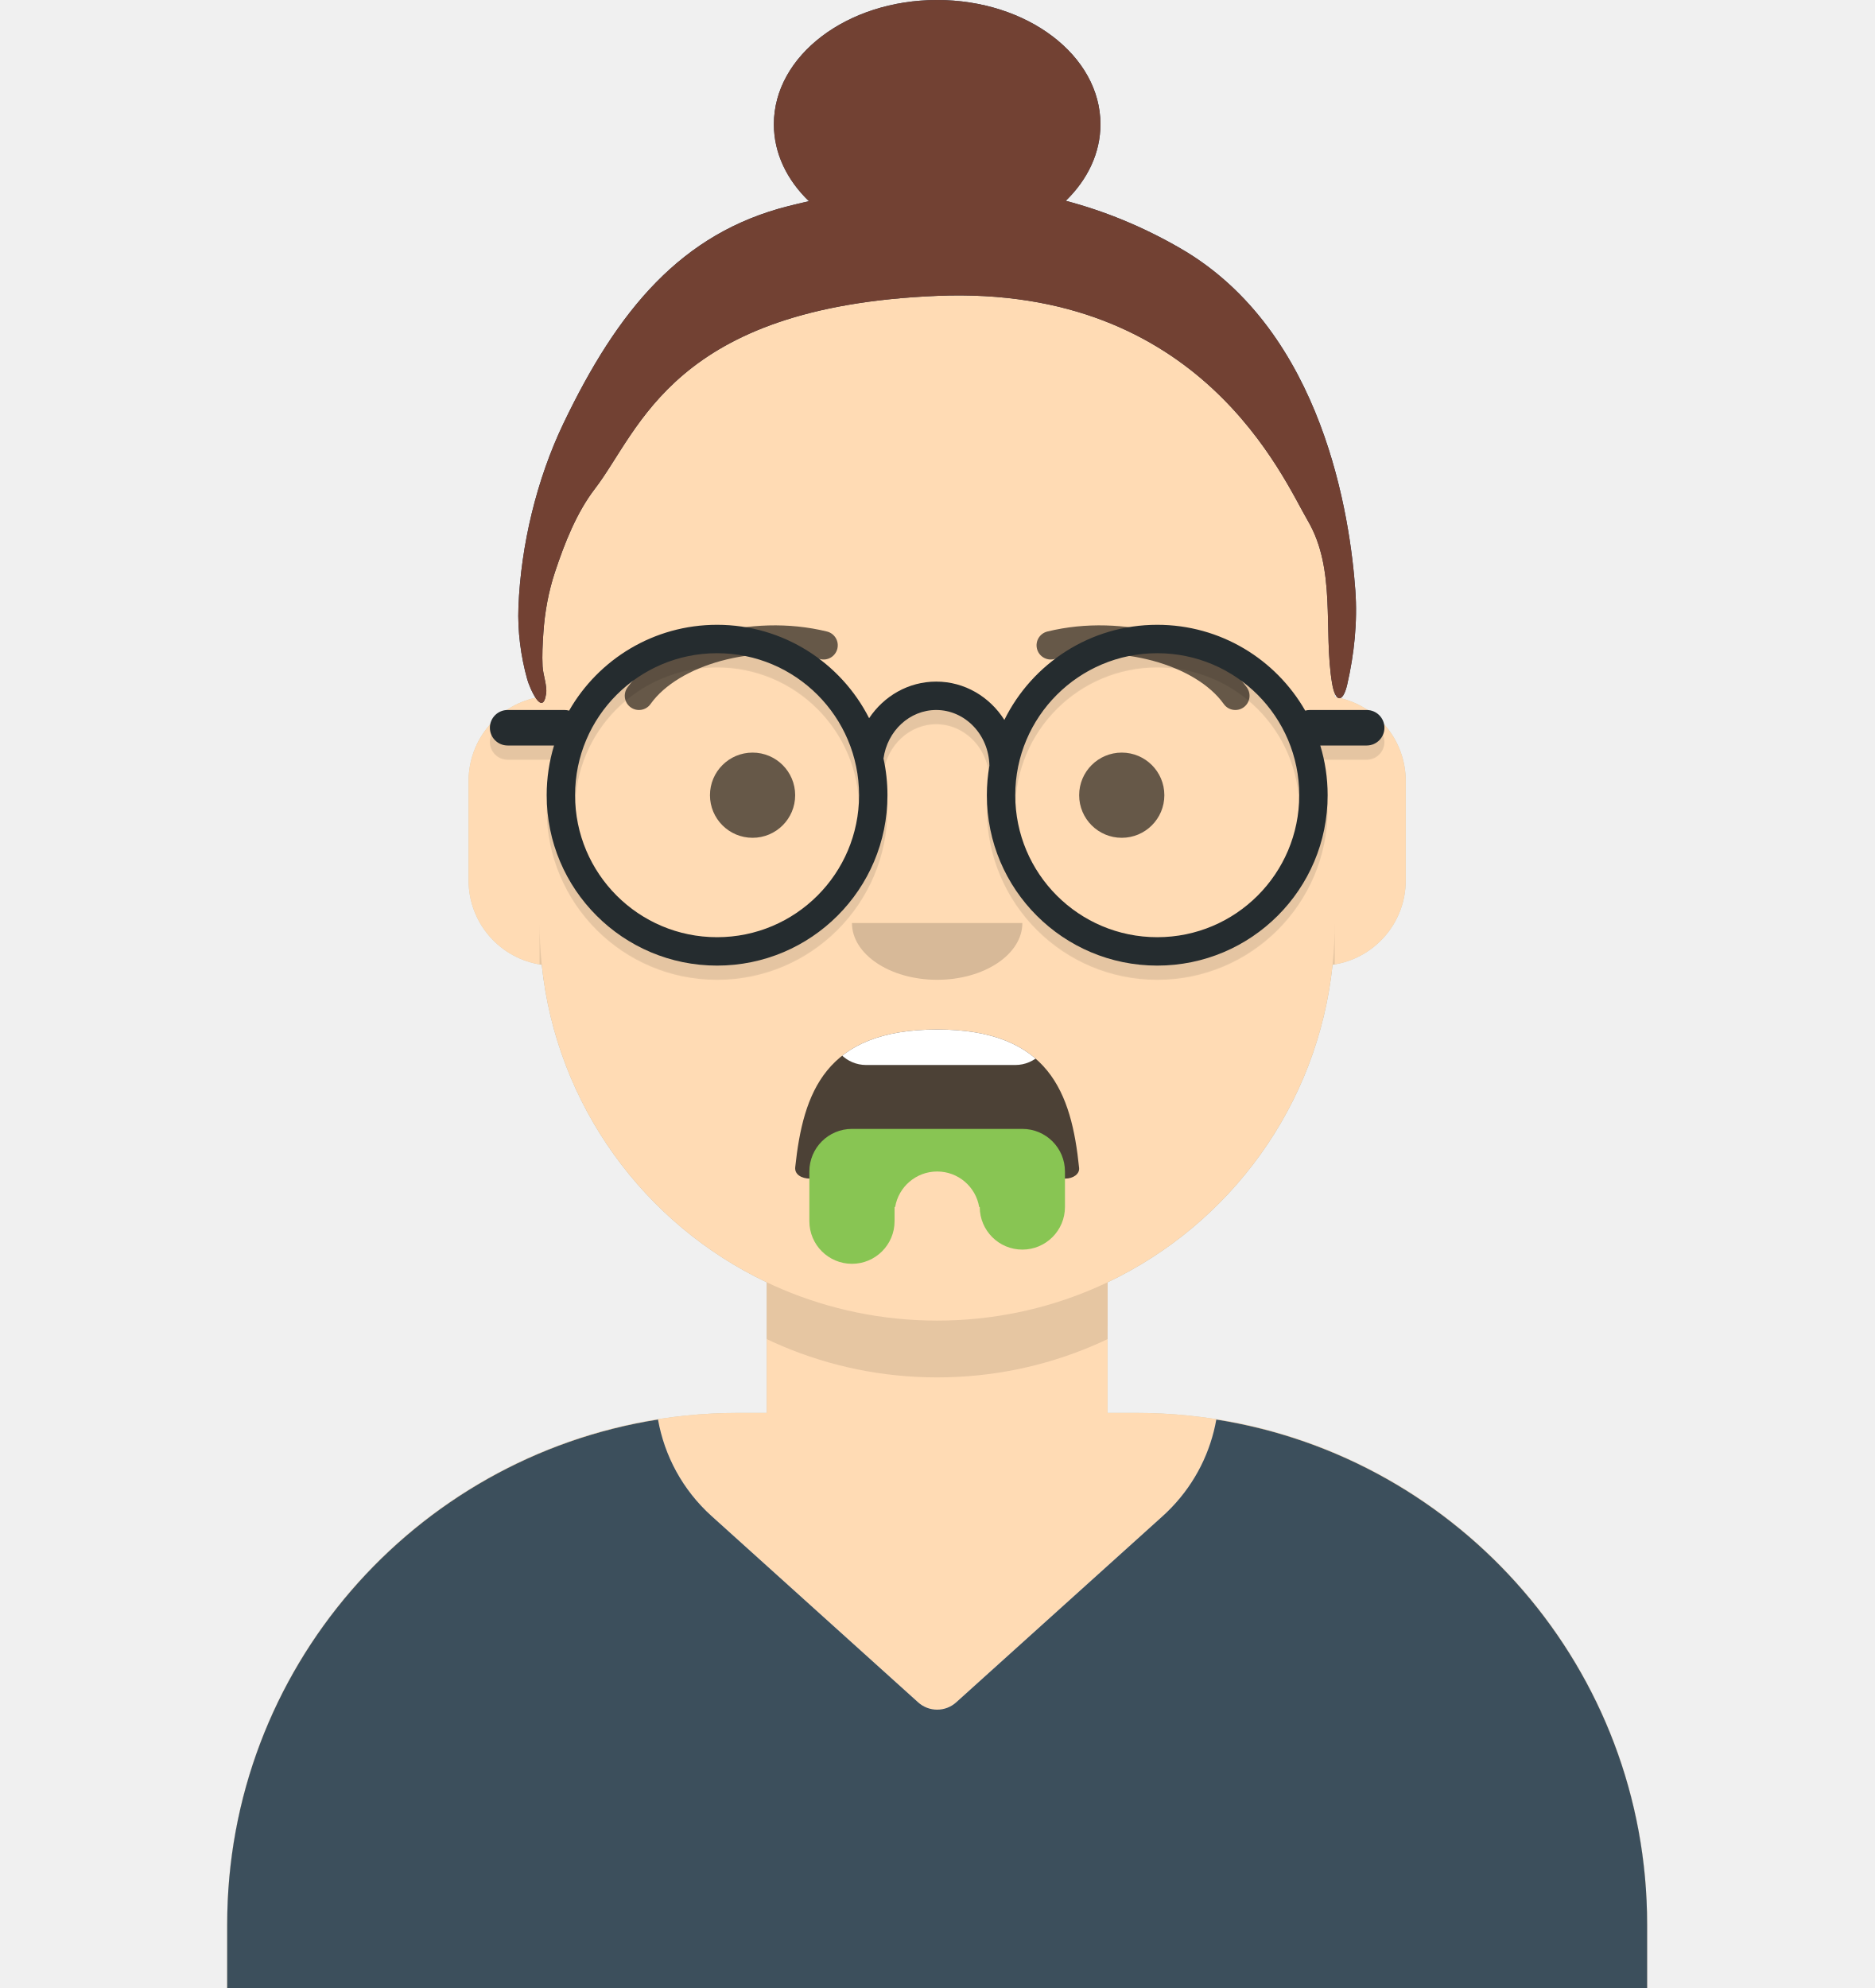
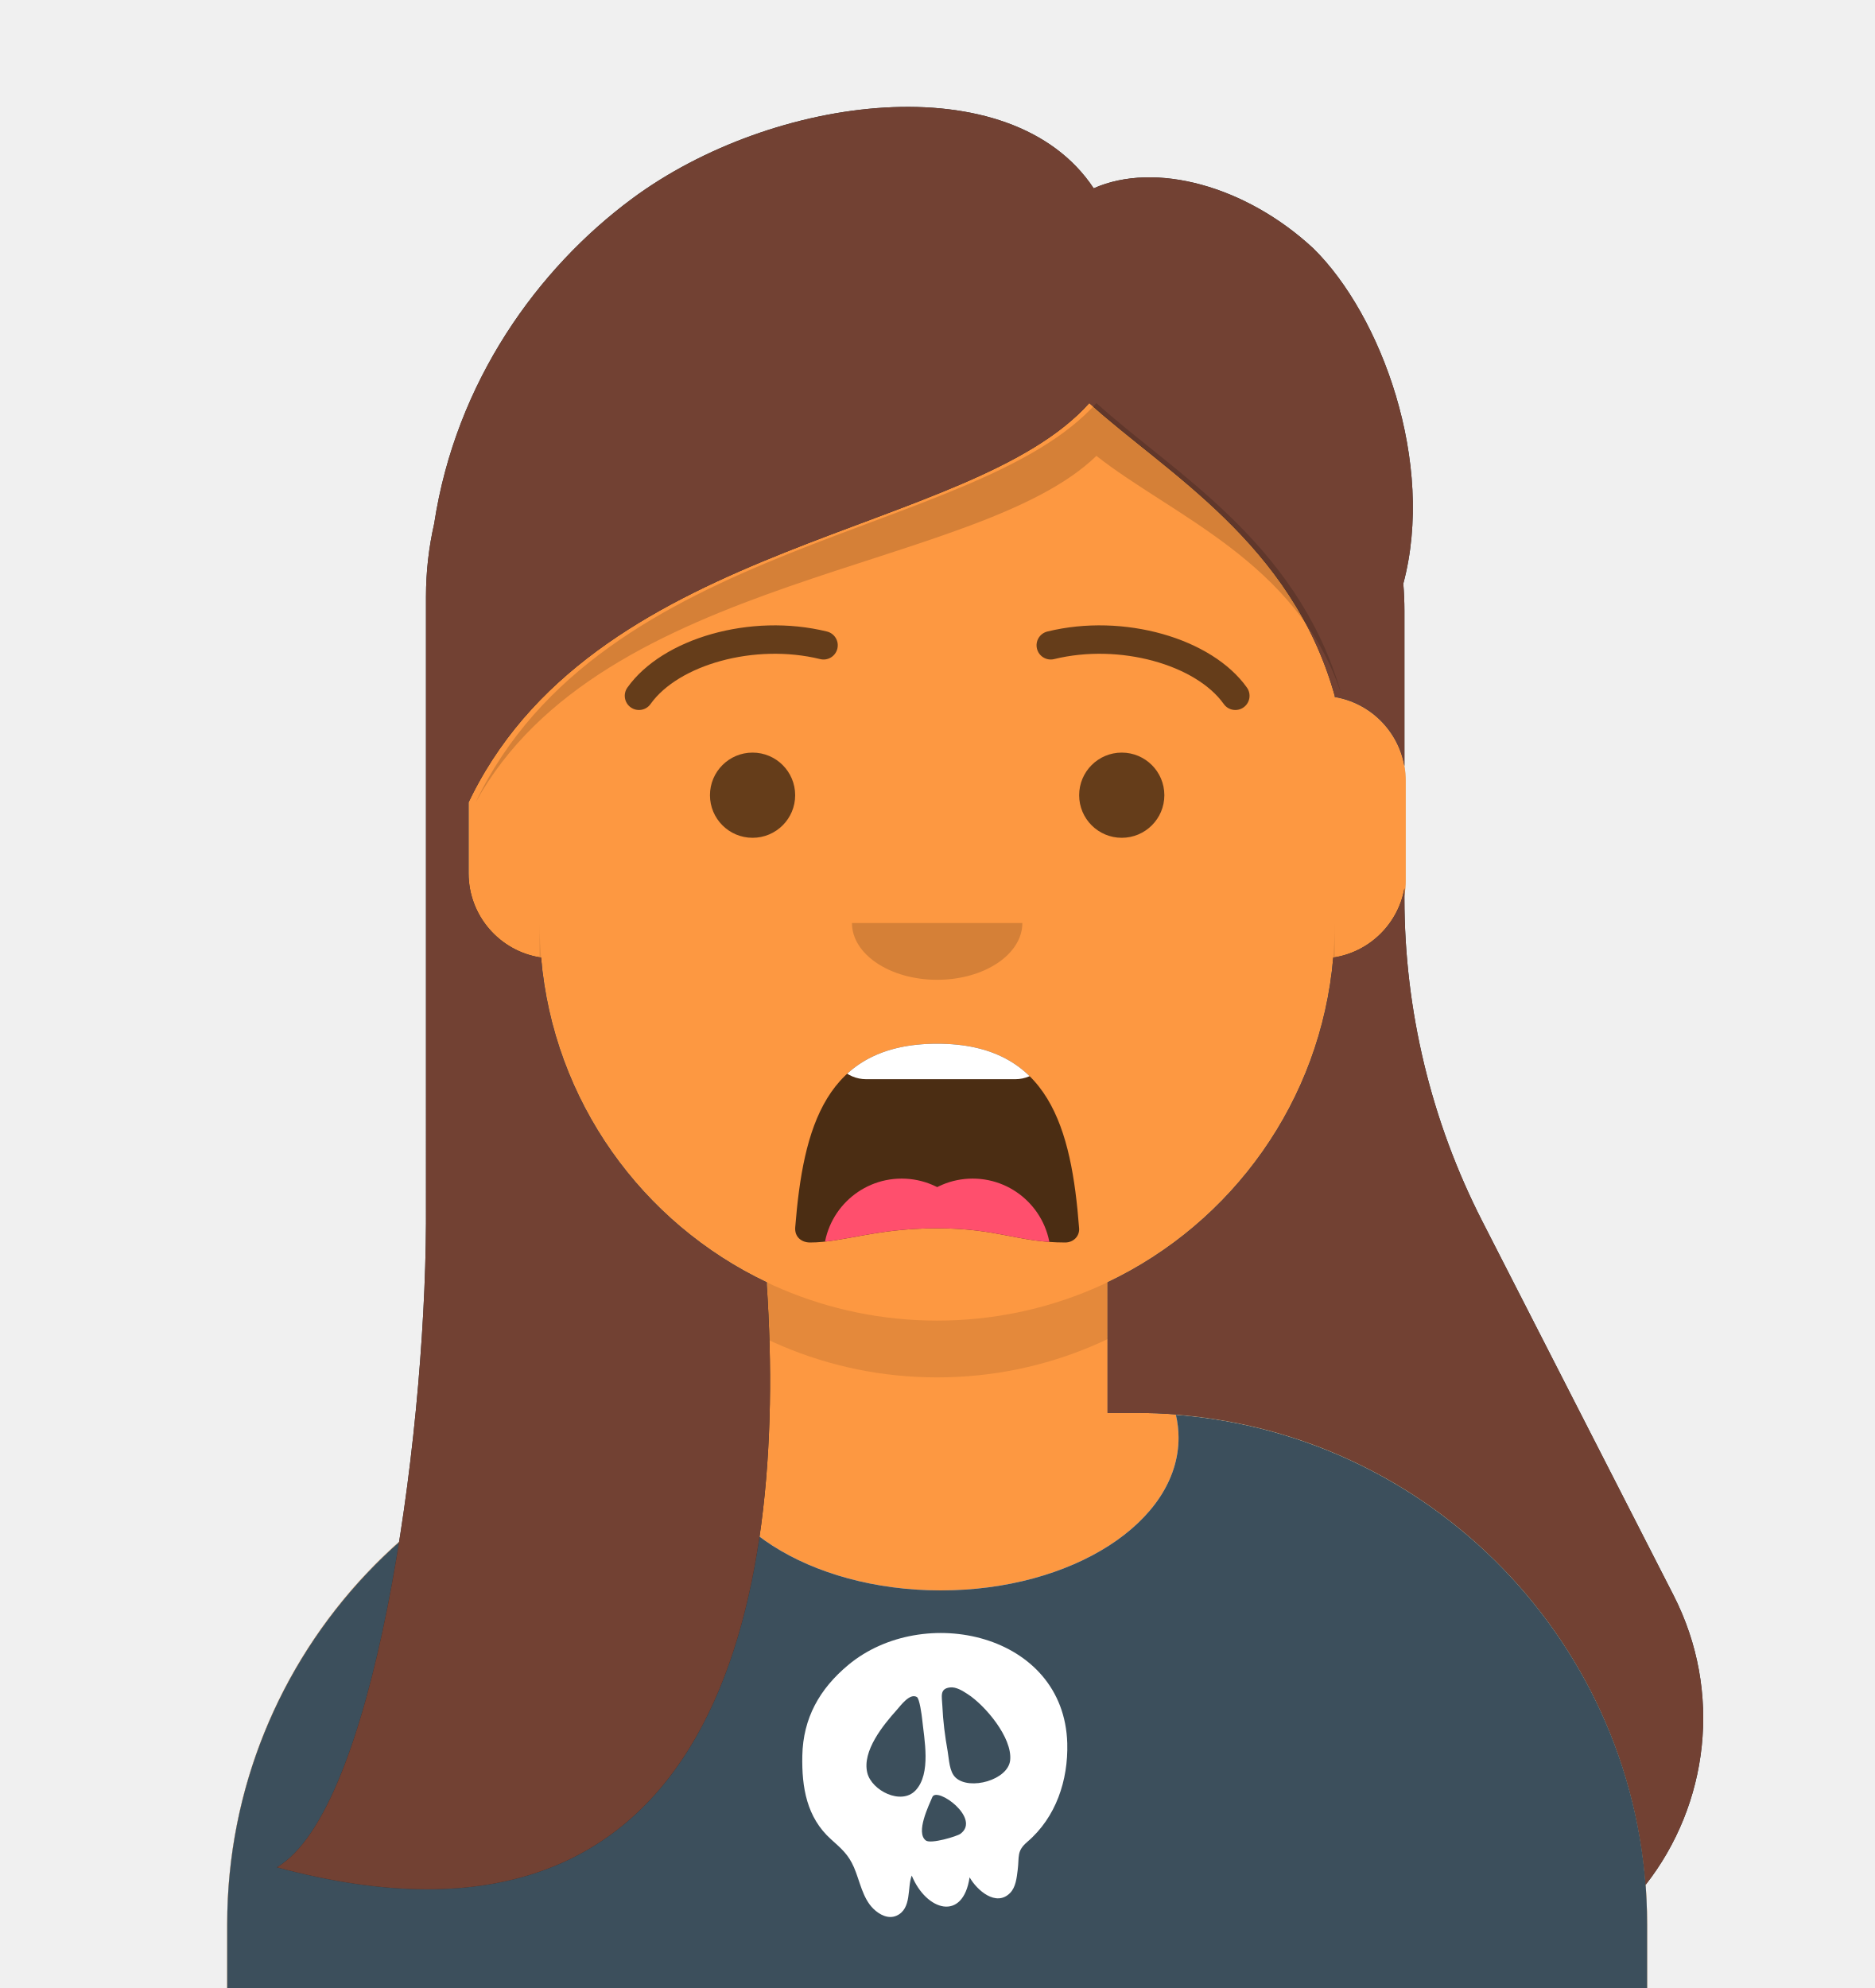
<svg xmlns="http://www.w3.org/2000/svg" xmlns:xlink="http://www.w3.org/1999/xlink" width="264px" height="280px" viewBox="0 0 264 280" version="1.1">
  <defs>
    <path d="M100,0 C130.928,-5.68137151e-15 156,25.072 156,56 L156.001,62.166 C161.676,63.119 166,68.054 166,74 L166,88 C166,94.052 161.519,99.058 155.694,99.881 C153.628,119.686 141.238,136.422 124.001,144.61 L124,163 L128,163 C167.765,163 200,195.235 200,235 L200,244 L0,244 L0,235 C-4.86974701e-15,195.235 32.235,163 72,163 L76,163 L76,144.611 C58.763,136.422 46.372,119.687 44.305,99.881 C38.481,99.058 34,94.052 34,88 L34,74 C34,68.054 38.325,63.118 44,62.166 L44,56 C44,25.072 69.072,5.68137151e-15 100,0 Z" id="transparent_path-1" />
    <path d="M83,36.348 C83,52.629 105.162,65.828 132.5,65.828 C159.838,65.828 182,52.629 182,36.348 C182,34.985 181.845,33.645 181.544,32.331 C210.784,41.488 232,68.792 232,101.052 L232,110 L32,110 L32,101.052 C32,68.397 53.739,40.82 83.534,32.002 C83.182,33.421 83,34.871 83,36.348 Z" id="transparent_path-3" />
    <rect id="transparent_path-5" x="0" y="0" width="264" height="280" />
    <path d="M74,0 C114.869,0 148,33.131 148,74 L148,84.148 L148,197.608 C135.525,187.237 119.491,181 102,181 L102,181 L98,181 L98,162.611 C115.531,154.283 128.048,137.115 129.791,116.867 C135.569,116.002 140,111.019 140,105 L140,105 L140,92 C140,87.354 137.359,83.324 133.497,81.33 C132.724,81.05 131.952,80.748 131.181,80.426 C130.795,80.32 130.401,80.233 130,80.166 L130,80.166 L130,79.917 C117.224,74.234 104.878,63.071 96.11,47.885 C93.175,42.801 90.831,37.595 89.066,32.397 C80.431,42.941 67.745,53.602 52.342,62.495 C42.778,68.017 33.147,72.291 24,75.266 L24,137.247 C29.602,148.318 38.773,157.278 50,162.611 L50,162.611 L50,181 L46,181 C38.327,181 30.935,182.2 24,184.423 L24,230 C24,244.106 13.569,255.776 0,257.716 L0,74 C0,33.131 33.131,0 74,0 Z" id="transparent_path-7" />
  </defs>
  <g id="transparent_Avataaar/Default" stroke="none" stroke-width="1" fill="none" fill-rule="evenodd">
    <g id="transparent_Body" transform="translate(32, 36)">
      <mask id="transparent_mask-2" fill="white">
        <use xlink:href="#transparent_path-1" />
      </mask>
      <use fill="#D0C6AC" xlink:href="#transparent_path-1" />
-       <g id="transparent_Skin-Color" mask="url(#transparent_mask-2)" fill="#FFDBB4">
+       <g id="transparent_Skin-Color" mask="url(#transparent_mask-2)" fill="#FD9841">
        <g transform="translate(-32, 0)" id="transparent_Color">
          <rect x="0" y="0" width="264" height="244" />
        </g>
      </g>
      <path d="M44,94 C44,124.928 69.072,150 100,150 C130.928,150 156,124.928 156,94 L156,94 L156,102 C156,132.928 130.928,158 100,158 C69.072,158 44,132.928 44,102 Z" id="transparent_Neck-Shadow" fill-opacity="0.1" fill="#000000" mask="url(#transparent_mask-2)" />
    </g>
    <g id="transparent_Clothing" transform="translate(0, 170)">
      <defs>
-         <path d="M232,101.052 L232,110 L32,110 L32,101.052 C32,65.138 58.294,35.366 92.681,29.936 C93.584,35.007 96.117,39.825 100.236,43.539 L100.236,43.539 L129.321,69.768 C130.843,71.14 133.157,71.14 134.679,69.768 L134.679,69.768 L163.764,43.539 C164.189,43.155 164.601,42.756 164.998,42.343 C168.414,38.788 170.517,34.453 171.319,29.939 C205.707,35.367 232,65.139 232,101.052 Z" id="shirt_v_neck_path-1" />
+         <path d="M99,32.5 C99,44.374 113.998,54 132.5,54 C151.002,54 166,44.374 166,32.5 C166,31.402 165.872,30.323 165.624,29.269 C202.76,32.137 232,63.18 232,101.052 L232,110 L32,110 L32,101.052 C32,62.834 61.776,31.571 99.395,29.197 C99.134,30.274 99,31.377 99,32.5 Z" id="graphic_shirt_path-1" />
      </defs>
-       <g id="shirt_v_neck_Clothing/Shirt-V-Neck" stroke="none" stroke-width="1" fill="none" fill-rule="evenodd">
-         <mask id="shirt_v_neck_mask-2" fill="white">
-           <use xlink:href="#shirt_v_neck_path-1" />
+       <g id="graphic_shirt_Clothing/Graphic-Shirt" stroke="none" stroke-width="1" fill="none" fill-rule="evenodd">
+         <mask id="graphic_shirt_mask-2" fill="white">
+           <use xlink:href="#graphic_shirt_path-1" />
        </mask>
-         <use id="shirt_v_neck_Clothes" fill="#E6E6E6" xlink:href="#shirt_v_neck_path-1" />
-         <g id="shirt_v_neck_Fabric-Color" mask="url(#shirt_v_neck_mask-2)" fill="#3C4F5C">
-           <rect id="shirt_v_neck_🖍Color" x="0" y="0" width="264" height="110" />
+         <use id="graphic_shirt_Clothes" fill="#E6E6E6" xlink:href="#graphic_shirt_path-1" />
+         <g id="graphic_shirt_Fabric-Color" mask="url(#graphic_shirt_mask-2)" fill="#3C4F5C">
+           <rect id="graphic_shirt_🖍Color" x="0" y="0" width="264" height="110" />
+         </g>
+         <g id="graphic_shirt_Graphic" fill="#FFFFFF" transform="translate(77, 58)">
+           <g id="skull_Clothing/Graphic/Skull" stroke="none" stroke-width="1" fill="none" fill-rule="evenodd">
+             <path d="M65.282,19.929 C64.984,22.706 59.589,24.203 57.61,22.377 C56.698,21.535 56.683,19.803 56.482,18.675 C56.101,16.542 55.826,14.417 55.731,12.252 C55.673,10.927 55.325,9.867 56.775,9.67 C57.658,9.551 58.568,10.138 59.29,10.603 C61.737,12.176 65.62,16.741 65.282,19.929 M52.881,14.076 C53.166,16.901 54.201,21.815 51.946,24.181 C49.93,26.296 45.786,24.199 45.163,21.708 C44.39,18.619 47.438,14.927 49.308,12.839 C49.882,12.197 51.152,10.426 52.144,11.019 C52.526,11.246 52.837,13.63 52.881,14.076 M54.321,25.106 C54.968,23.583 61.234,28.125 58.274,30.285 C57.792,30.638 54.115,31.751 53.41,31.227 C51.925,30.124 53.841,26.263 54.321,25.106 M73.325,17.527 C72.882,2.051 53.065,-2.313 42.476,6.504 C38.427,9.876 36.113,14.004 36.007,19.283 C35.917,23.754 36.626,27.972 40.041,31.047 C41.522,32.38 42.5,33.196 43.286,35.017 C44.11,36.923 44.485,39.352 46.028,40.85 C46.879,41.675 48.118,42.342 49.294,41.809 C51.456,40.83 50.764,37.832 51.419,36.161 C53.456,41.129 58.63,42.714 59.569,36.41 C60.6,38.229 63.295,40.61 65.268,38.62 C66.081,37.8 66.203,36.471 66.341,35.393 C66.586,33.481 66.16,32.729 67.696,31.418 C71.735,27.968 73.469,22.746 73.325,17.527" id="skull_Fill-49" fill="#FFFFFF" />
+           </g>
        </g>
      </g>
    </g>
    <g id="transparent_Face" transform="translate(76, 82)" fill="#000000">
      <g id="transparent_Mouth" transform="translate(2, 52)">
        <defs>
-           <path d="M34.008,12.602 C35.128,23.093 38.235,31.994 53.996,32 C69.758,32.006 72.917,23.042 73.994,12.505 C74.081,11.657 73.174,11 72.037,11 C65.351,11 62.67,12.495 53.989,12.5 C45.309,12.505 40.757,11 36.092,11 C34.949,11 33.896,11.552 34.008,12.602 Z" id="vomit_path-1" />
-           <path d="M66,25 C69.314,25 72,27.686 72,31 L72,36 C72,39.314 69.314,42 66,42 C62.686,42 60,39.314 60,36 L59.917,36 C59.441,33.162 56.973,31 54,31 C51.027,31 48.559,33.162 48.083,36 L48,36 L48,38 C48,41.314 45.314,44 42,44 C38.686,44 36,41.314 36,38 L36,31 C36,27.686 38.686,25 42,25 L66,25 Z" id="vomit_path-3" />
-           <filter x="-1.4%" y="-2.6%" width="102.8%" height="105.3%" filterUnits="objectBoundingBox" id="vomit_filter-4">
-             <feOffset dx="0" dy="-1" in="SourceAlpha" result="shadowOffsetInner1" />
-             <feComposite in="shadowOffsetInner1" in2="SourceAlpha" operator="arithmetic" k2="-1" k3="1" result="shadowInnerInner1" />
-             <feColorMatrix values="0 0 0 0 0   0 0 0 0 0   0 0 0 0 0  0 0 0 0.1 0" type="matrix" in="shadowInnerInner1" />
-           </filter>
+           <path d="M34.008,15.136 C35.128,29.124 38.235,40.993 53.996,41 C69.758,41.007 72.917,29.057 73.994,15.006 C74.081,13.876 73.174,13 72.037,13 C65.351,13 62.67,14.994 53.989,15 C45.309,15.006 40.757,13 36.092,13 C34.949,13 33.896,13.737 34.008,15.136 Z" id="scream_open_path-1" />
        </defs>
-         <g id="vomit_Mouth/Vomit" stroke="none" stroke-width="1" fill="none" fill-rule="evenodd">
-           <mask id="vomit_mask-2" fill="white">
-             <use xlink:href="#vomit_path-1" transform="translate(54, 21.5) scale(1, -1) translate(-54, -21.5)" />
+         <g id="scream_open_Mouth/Scream-Open" stroke="none" stroke-width="1" fill="none" fill-rule="evenodd">
+           <mask id="scream_open_mask-2" fill="white">
+             <use xlink:href="#scream_open_path-1" transform="translate(54, 27) scale(1, -1) translate(-54, -27)" />
          </mask>
-           <use id="vomit_Mouth" fill-opacity="0.7" fill="#000000" transform="translate(54, 21.5) scale(1, -1) translate(-54, -21.5)" xlink:href="#vomit_path-1" />
-           <path d="M44,0 L65,0 C67.761,-5.07265313e-16 70,2.239 70,5 L70,11 C70,13.761 67.761,16 65,16 L44,16 C41.239,16 39,13.761 39,11 L39,5 C39,2.239 41.239,5.07265313e-16 44,0 Z" id="vomit_Teeth" fill="#FFFFFF" mask="url(#vomit_mask-2)" />
-           <g id="vomit_Vomit-Stuff">
-             <use fill="#88C553" fill-rule="evenodd" xlink:href="#vomit_path-3" />
+           <use id="scream_open_Mouth" fill-opacity="0.7" fill="#000000" transform="translate(54, 27) scale(1, -1) translate(-54, -27)" xlink:href="#scream_open_path-1" />
+           <path d="M44,2 L65,2 C67.761,2 70,4.239 70,7 L70,13 C70,15.761 67.761,18 65,18 L44,18 C41.239,18 39,15.761 39,13 L39,7 C39,4.239 41.239,2 44,2 Z" id="scream_open_Teeth" fill="#FFFFFF" mask="url(#scream_open_mask-2)" />
+           <g id="scream_open_Tongue" mask="url(#scream_open_mask-2)" fill="#FF4F6D">
+             <g transform="translate(38, 32)" id="scream_open_Say-ahhhh">
+               <circle cx="11" cy="11" r="11" />
+               <circle cx="21" cy="11" r="11" />
+             </g>
          </g>
        </g>
      </g>
      <g id="transparent_Nose" transform="translate(28, 40)" fill-opacity="0.16">
        <g id="default_Nose/Default" stroke="none" stroke-width="1" fill="none" fill-rule="evenodd" fill-opacity="0.16">
          <path d="M16,8 C16,12.418 21.373,16 28,16 L28,16 C34.627,16 40,12.418 40,8" id="default_Nose" fill="#000000" />
        </g>
      </g>
      <g id="transparent_Eyes" transform="translate(0, 8)">
        <g id="default_Eyes/Default-😀" stroke="none" stroke-width="1" fill="none" fill-rule="evenodd" fill-opacity="0.6">
          <circle id="default_Eye" fill="#000000" cx="30" cy="22" r="6" />
          <circle id="default_Eye" fill="#000000" cx="82" cy="22" r="6" />
        </g>
      </g>
      <g id="transparent_Eyebrow" fill-opacity="0.6">
        <g id="default_Eyebrow/Outline/Default" stroke="none" stroke-width="1" fill="none" fill-rule="evenodd" fill-opacity="0.6">
          <g id="default_I-Browse" transform="translate(12, 6)" fill="#000000" fill-rule="nonzero">
            <path d="M3.63,11.159 C7.545,5.65 18.278,2.561 27.523,4.831 C28.596,5.095 29.679,4.439 29.942,3.366 C30.206,2.293 29.55,1.21 28.477,0.947 C17.74,-1.69 5.312,1.887 0.37,8.841 C-0.27,9.742 -0.059,10.99 0.841,11.63 C1.742,12.27 2.99,12.059 3.63,11.159 Z" id="default_Eyebrow" />
            <path d="M61.63,11.159 C65.545,5.65 76.278,2.561 85.523,4.831 C86.596,5.095 87.679,4.439 87.942,3.366 C88.206,2.293 87.55,1.21 86.477,0.947 C75.74,-1.69 63.312,1.887 58.37,8.841 C57.73,9.742 57.941,10.99 58.841,11.63 C59.742,12.27 60.99,12.059 61.63,11.159 Z" id="default_Eyebrow" transform="translate(73.00015, 6.039198) scale(-1, 1) translate(-73.00015, -6.039198) " />
          </g>
        </g>
      </g>
    </g>
    <g id="transparent_Top">
      <defs>
-         <path d="M133,0 C145.703,0 156,7.835 156,17.5 C156,21.567 154.176,25.311 151.117,28.282 C156.438,29.687 161.866,31.852 167.309,35.006 C187.497,46.706 191.184,73.111 191.902,83.159 C192.219,87.61 191.748,92.108 190.751,96.438 C190.164,98.987 189.091,99.05 188.619,96.201 C187.378,88.707 189.248,80.215 185.183,73.301 C181.749,67.461 170.235,40.136 133,41.671 C95.765,43.206 91.188,60.521 84.787,68.848 C82.201,72.213 80.512,76.537 79.185,80.525 C78.256,83.315 77.734,86.187 77.534,89.115 C77.427,90.681 77.344,92.269 77.422,93.838 C77.48,95.033 78.089,96.584 77.922,97.709 C77.423,101.087 75.605,96.906 75.268,95.7 C74.348,92.415 73.888,88.893 74.023,85.481 C74.366,76.791 76.596,67.503 80.357,59.648 C88.017,43.651 96.945,32.838 112.037,29.03 C112.986,28.791 113.954,28.559 114.94,28.337 C111.846,25.357 110,21.593 110,17.5 C110,7.835 120.297,0 133,0 Z" id="bun_path-1" />
+         <path d="M115.047,11.522 C123.697,7.681 136.518,11.182 146,20 C155.566,29.416 163.201,50.2 158.657,67.207 C158.762,68.471 158.815,69.75 158.815,71.041 L158.815,92.892 C157.934,87.918 153.989,84.003 149,83.166 L149,83 C142.963,61.462 125.227,51.578 114.427,41.775 C97.707,60.484 45.874,60.736 27.545,96.893 L27,98 L27,108 C27,114.019 31.431,119.003 37.209,119.867 C38.952,140.115 51.469,157.283 69,165.611 L68.999,166 C68.999,166 69,166 69,166 C71.93,209.855 62.358,264.797 0,248 C13.642,240.016 20.847,188.781 21.001,157.287 L21,69.046 C21,65.518 21.397,62.082 22.15,58.781 C25.201,38.737 36.773,22.813 50,13 C69.905,-1.76 103.442,-6.018 115.047,11.522 Z M158.815,110.108 L158.815,111.47 C158.815,127.299 162.573,142.901 169.778,156.994 L196.727,209.701 C203.69,223.321 201.645,239.175 192.789,250.471 C189.995,213.661 159.522,184.587 122.135,184.009 L121,184 L117,183.999 L117.001,165.61 C134.531,157.282 147.048,140.115 148.791,119.868 C153.877,119.107 157.921,115.152 158.815,110.108 Z" id="straight_1_path-1" />
      </defs>
-       <g id="bun_Top/Long-Hair/Bun" stroke="none" stroke-width="1" fill="none" fill-rule="evenodd" transform="translate(-1, 0)">
-         <g id="bun_Facial-Hair" transform="translate(49, 72)" />
-         <mask id="bun_mask-2" fill="white">
-           <use xlink:href="#bun_path-1" />
-         </mask>
-         <use id="bun_Short-Hair" fill="#28354B" xlink:href="#bun_path-1" />
-         <g id="bun_Hair-Color" mask="url(#bun_mask-2)" fill="#724133">
-           <g transform="translate(1, 0)" id="bun_Color">
-             <rect x="0" y="0" width="264" height="280" />
-           </g>
-         </g>
-         <g id="bun_Accessory" transform="translate(62, 85)">
-           <defs>
-             <path d="M102,3 C110.92,3 118.703,7.866 122.84,15.088 C123.05,15.031 123.271,15 123.5,15 L131.5,15 C132.881,15 134,16.119 134,17.5 C134,18.881 132.881,20 131.5,20 L124.963,20 C125.637,22.215 126,24.565 126,27 C126,40.255 115.255,51 102,51 C88.745,51 78,40.255 78,27 C78,25.582 78.123,24.192 78.359,22.841 C78.281,18.461 74.917,15 70.862,15 C67.124,15 63.973,17.942 63.441,21.834 C63.808,23.498 64,25.227 64,27 C64,40.255 53.255,51 40,51 C26.745,51 16,40.255 16,27 C16,24.565 16.363,22.215 17.037,20 L10.5,20 C9.119,20 8,18.881 8,17.5 C8,16.119 9.119,15 10.5,15 L18.5,15 C18.729,15 18.95,15.031 19.16,15.088 C23.297,7.866 31.08,3 40,3 C49.352,3 57.455,8.349 61.416,16.155 C63.493,13.039 66.949,11 70.862,11 C74.875,11 78.407,13.144 80.465,16.395 C84.379,8.459 92.552,3 102,3 Z M40,7 C28.954,7 20,15.954 20,27 C20,38.046 28.954,47 40,47 C51.046,47 60,38.046 60,27 C60,15.954 51.046,7 40,7 Z M102,7 C90.954,7 82,15.954 82,27 C82,38.046 90.954,47 102,47 C113.046,47 122,38.046 122,27 C122,15.954 113.046,7 102,7 Z" id="round_path-1" />
-             <filter x="-0.8%" y="-2.1%" width="101.6%" height="108.3%" filterUnits="objectBoundingBox" id="round_filter-2">
-               <feOffset dx="0" dy="2" in="SourceAlpha" result="shadowOffsetOuter1" />
-               <feColorMatrix values="0 0 0 0 0   0 0 0 0 0   0 0 0 0 0  0 0 0 0.1 0" type="matrix" in="shadowOffsetOuter1" />
-             </filter>
-           </defs>
-           <g id="round_Top/_Resources/Round" stroke="none" stroke-width="1" fill="none" fill-rule="evenodd">
-             <g id="round_Lennon-Glasses">
-               <use fill="black" fill-opacity="1" filter="url(#round_filter-2)" xlink:href="#round_path-1" />
-               <use fill="#252C2F" fill-rule="evenodd" xlink:href="#round_path-1" />
+       <g id="straight_1_Top/Long-Hair/Straight" stroke="none" stroke-width="1" fill="none" fill-rule="evenodd">
+         <g id="straight_1_Hair" transform="translate(39, 15)">
+           <mask id="straight_1_mask-2" fill="white">
+             <use xlink:href="#straight_1_path-1" />
+           </mask>
+           <use fill="#272C2E" xlink:href="#straight_1_path-1" />
+           <g id="straight_1_Hair-Color" mask="url(#straight_1_mask-2)" fill="#724133">
+             <g transform="translate(-39, -15)" id="straight_1_Color">
+               <rect x="0" y="0" width="264" height="280" />
            </g>
          </g>
        </g>
+         <path d="M188.685,96.921 L188.952,97.836 L188.761,97.268 C182.509,79.124 165.091,72.606 154.43,64.208 C137.535,80.607 84.823,80.665 67,113 C84.823,75.738 137.539,75.673 154.432,56.775 C165.044,66.413 182.367,76.129 188.685,96.921 Z M188.952,97.836 L188.959,97.857 L189,98 L189,98 L188.952,97.836 Z" id="straight_1_Shadow" fill-opacity="0.16" fill="#000000" />
+         <g id="straight_1_Facial-Hair" transform="translate(49, 72)" />
+         <g id="straight_1_Accessory" transform="translate(62, 85)" />
      </g>
    </g>
  </g>
</svg>
